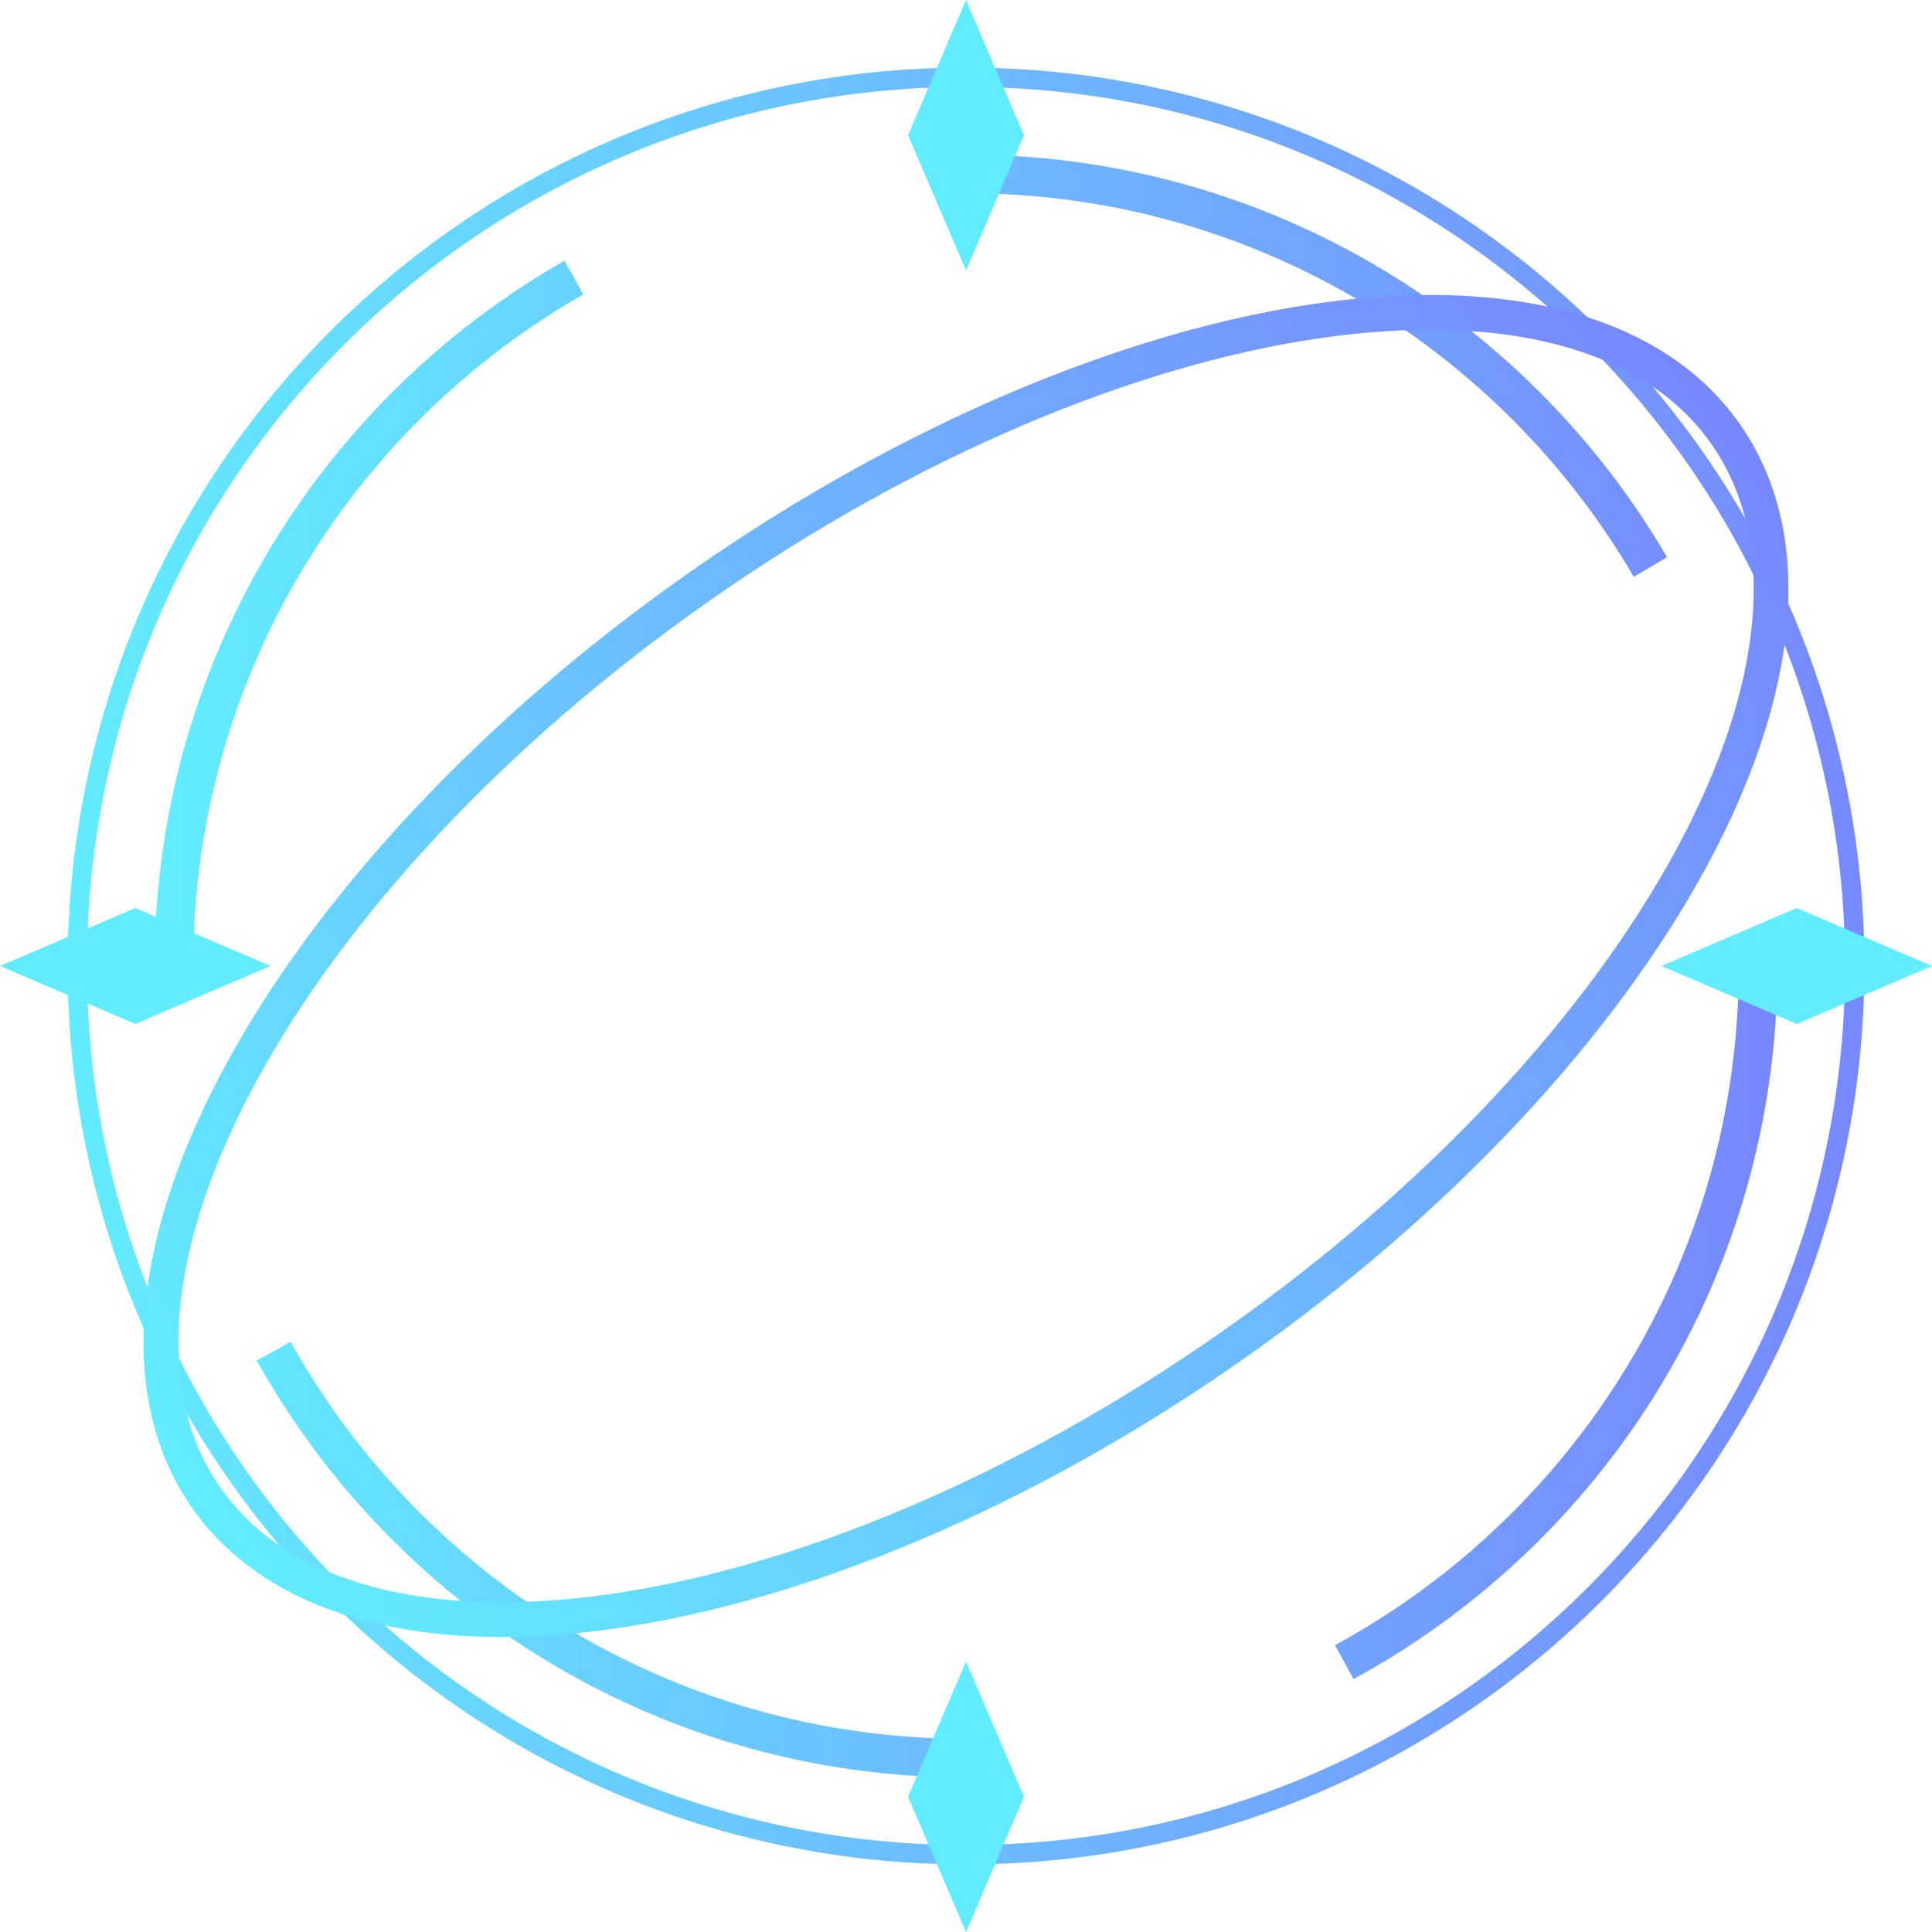
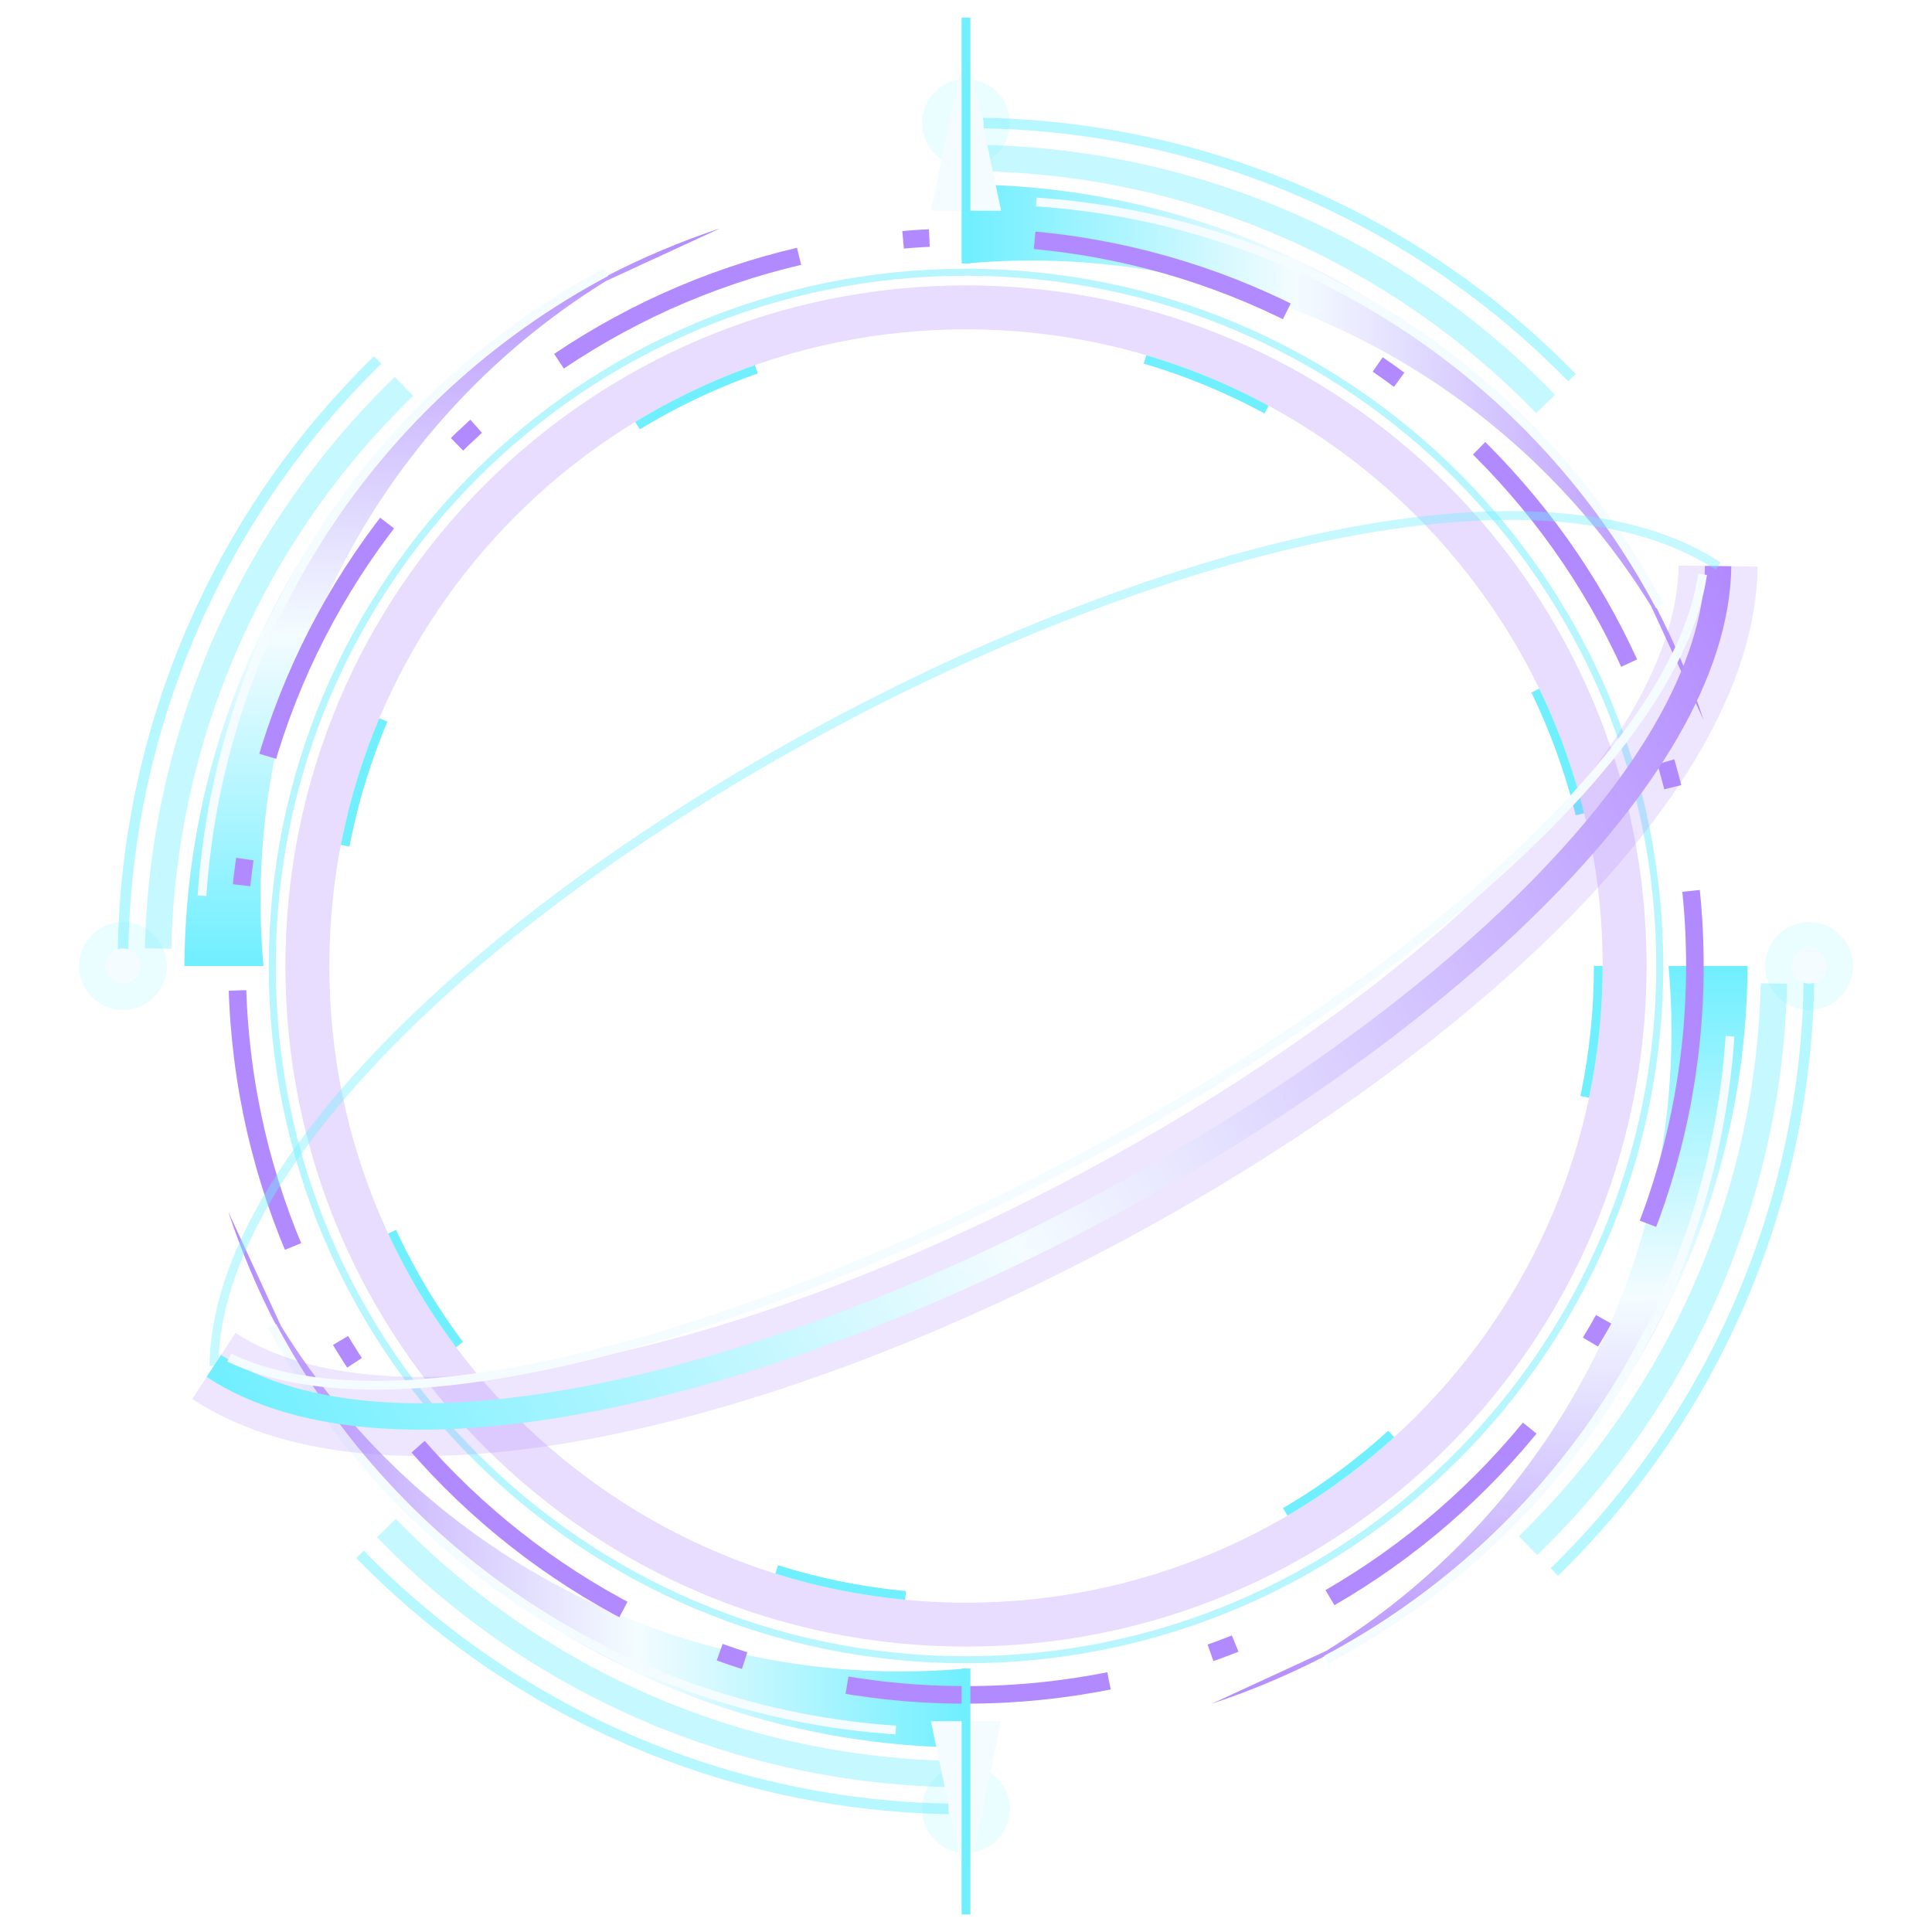
- <svg xmlns="http://www.w3.org/2000/svg" viewBox="0 0 100 100">
+ <svg xmlns="http://www.w3.org/2000/svg" viewBox="-20 -20 220 220" fill="none">
+   <style>@keyframes turn{to{transform:rotate(360deg)}}@keyframes counter{to{transform:rotate(-360deg)}}@keyframes breathe{0%,100%{opacity:.55}50%{opacity:1}}@keyframes tilt{0%,100%{transform:rotate(-28deg)}50%{transform:rotate(28deg)}}@keyframes jet{0%,100%{opacity:.3;transform:scale(.88)}50%{opacity:.9;transform:scale(1.04)}}@keyframes orbit{to{offset-distance:100%}}.spin,.counter,.slow,.precess,.jet{transform-origin:90px 90px}.spin{animation:turn 4.8s linear infinite}.counter{animation:counter 7s linear infinite}.slow{animation:turn 19s linear infinite}.precess{animation:tilt 11s ease-in-out infinite}.energy{animation:breathe 3.4s ease-in-out infinite}.jet{animation:jet 4.6s ease-in-out infinite}.comet{offset-path:path('M-7 90C16 132 164 132 187 90C164 48 16 48 -7 90');animation:orbit 2.8s linear infinite}.comet.second{animation-delay:-1.4s}@media(prefers-reduced-motion:reduce){*{animation:none!important}}</style>
  <defs>
-     <linearGradient id="g">
-       <stop stop-color="#62ecff" />
-       <stop offset="1" stop-color="#7788ff" />
+     <linearGradient id="plasma">
+       <stop stop-color="#70efff" />
+       <stop offset=".45" stop-color="#f4fcff" />
+       <stop offset="1" stop-color="#b28aff" />
    </linearGradient>
  </defs>
-   <g>
-     <animateTransform attributeName="transform" type="rotate" from="0 50 50" to="360 50 50" dur="12s" repeatCount="indefinite" />
-     <g fill="none" stroke="url(#g)">
-       <circle cx="50" cy="50" r="46" stroke-width="1" />
-       <circle cx="50" cy="50" r="41" stroke-width="2" stroke-dasharray="44 20" />
-       <ellipse cx="50" cy="50" rx="48" ry="24" transform="rotate(-35 50 50)" stroke-width="1.8" />
+   <circle cx="90" cy="90" r="75" stroke="#b28aff" stroke-opacity=".3" stroke-width="5" />
+   <circle cx="90" cy="90" r="79" stroke="#70efff" stroke-opacity=".5" stroke-width=".8" />
+   <g class="spin">
+     <g transform="rotate(0.0 90 90)">
+       <path d="M90 1A89 89 0 0 1 174 62L168 49A83 83 0 0 0 90 10Z" fill="url(#plasma)" />
+       <path d="M98 3A87 87 0 0 1 169 49" stroke="#f4fcff" stroke-width="1" />
+       <path d="M92 -2A92 92 0 0 1 156 26" stroke="#70efff" stroke-opacity=".4" stroke-width="3" />
    </g>
-     <g fill="#62ecff">
-       <path d="M50 0l3 7-3 7-3-7zM50 86l3 7-3 7-3-7zM0 50l7-3 7 3-7 3zM86 50l7-3 7 3-7 3z" />
+     <g transform="rotate(90.0 90 90)">
+       <path d="M90 1A89 89 0 0 1 174 62L168 49A83 83 0 0 0 90 10Z" fill="url(#plasma)" />
+       <path d="M98 3A87 87 0 0 1 169 49" stroke="#f4fcff" stroke-width="1" />
+       <path d="M92 -2A92 92 0 0 1 156 26" stroke="#70efff" stroke-opacity=".4" stroke-width="3" />
+     </g>
+     <g transform="rotate(180.0 90 90)">
+       <path d="M90 1A89 89 0 0 1 174 62L168 49A83 83 0 0 0 90 10Z" fill="url(#plasma)" />
+       <path d="M98 3A87 87 0 0 1 169 49" stroke="#f4fcff" stroke-width="1" />
+       <path d="M92 -2A92 92 0 0 1 156 26" stroke="#70efff" stroke-opacity=".4" stroke-width="3" />
+     </g>
+     <g transform="rotate(270.0 90 90)">
+       <path d="M90 1A89 89 0 0 1 174 62L168 49A83 83 0 0 0 90 10Z" fill="url(#plasma)" />
+       <path d="M98 3A87 87 0 0 1 169 49" stroke="#f4fcff" stroke-width="1" />
+       <path d="M92 -2A92 92 0 0 1 156 26" stroke="#70efff" stroke-opacity=".4" stroke-width="3" />
    </g>
  </g>
+   <g class="counter">
+     <circle cx="90" cy="90" r="83" stroke="#b28aff" stroke-width="2" stroke-dasharray="30 12 3 12" />
+     <circle cx="90" cy="90" r="72" stroke="#70efff" stroke-width="1" stroke-dasharray="15 45" />
+   </g>
+   <g class="slow">
+     <g transform="rotate(0 90 90)">
+       <path d="M90 -6A96 96 0 0 1 159 23" stroke="#70efff" stroke-width="1.2" opacity=".5" />
+       <circle cx="90" cy="-6" r="5" fill="#70efff" opacity=".15" />
+       <circle cx="90" cy="-6" r="2" fill="#f4fcff" />
+     </g>
+     <g transform="rotate(90 90 90)">
+       <path d="M90 -6A96 96 0 0 1 159 23" stroke="#70efff" stroke-width="1.2" opacity=".5" />
+       <circle cx="90" cy="-6" r="5" fill="#70efff" opacity=".15" />
+       <circle cx="90" cy="-6" r="2" fill="#f4fcff" />
+     </g>
+     <g transform="rotate(180 90 90)">
+       <path d="M90 -6A96 96 0 0 1 159 23" stroke="#70efff" stroke-width="1.2" opacity=".5" />
+       <circle cx="90" cy="-6" r="5" fill="#70efff" opacity=".15" />
+       <circle cx="90" cy="-6" r="2" fill="#f4fcff" />
+     </g>
+     <g transform="rotate(270 90 90)">
+       <path d="M90 -6A96 96 0 0 1 159 23" stroke="#70efff" stroke-width="1.2" opacity=".5" />
+       <circle cx="90" cy="-6" r="5" fill="#70efff" opacity=".15" />
+       <circle cx="90" cy="-6" r="2" fill="#f4fcff" />
+     </g>
+   </g>
+   <g transform="rotate(-28 90 90)">
+     <g class="precess">
+       <g class="energy">
+         <path d="M-7 90C16 132 164 132 187 90" stroke="#b28aff" stroke-width="9" opacity=".22" />
+         <path d="M-7 90C16 132 164 132 187 90" stroke="url(#plasma)" stroke-width="3" opacity="1" />
+         <path d="M-5 90C20 124 160 124 185 90" stroke="#f4fcff" stroke-width="1" />
+         <path d="M-7 90C16 48 164 48 187 90" stroke="#70efff" stroke-width="1" opacity=".4" />
+       </g>
+       <circle class="comet" r="5" fill="#70efff" opacity=".2" />
+       <circle class="comet" r="2.5" fill="#f4fcff" />
+       <circle class="comet second" r="2" fill="#70efff" />
+     </g>
+   </g>
+   <g class="jet">
+     <path d="M90 -15L86 4H94Z M90 195L86 176H94Z" fill="#f4fcff" />
+     <path d="M90 -18V10M90 170V198" stroke="#70efff" stroke-width="1" />
+   </g>
</svg>
